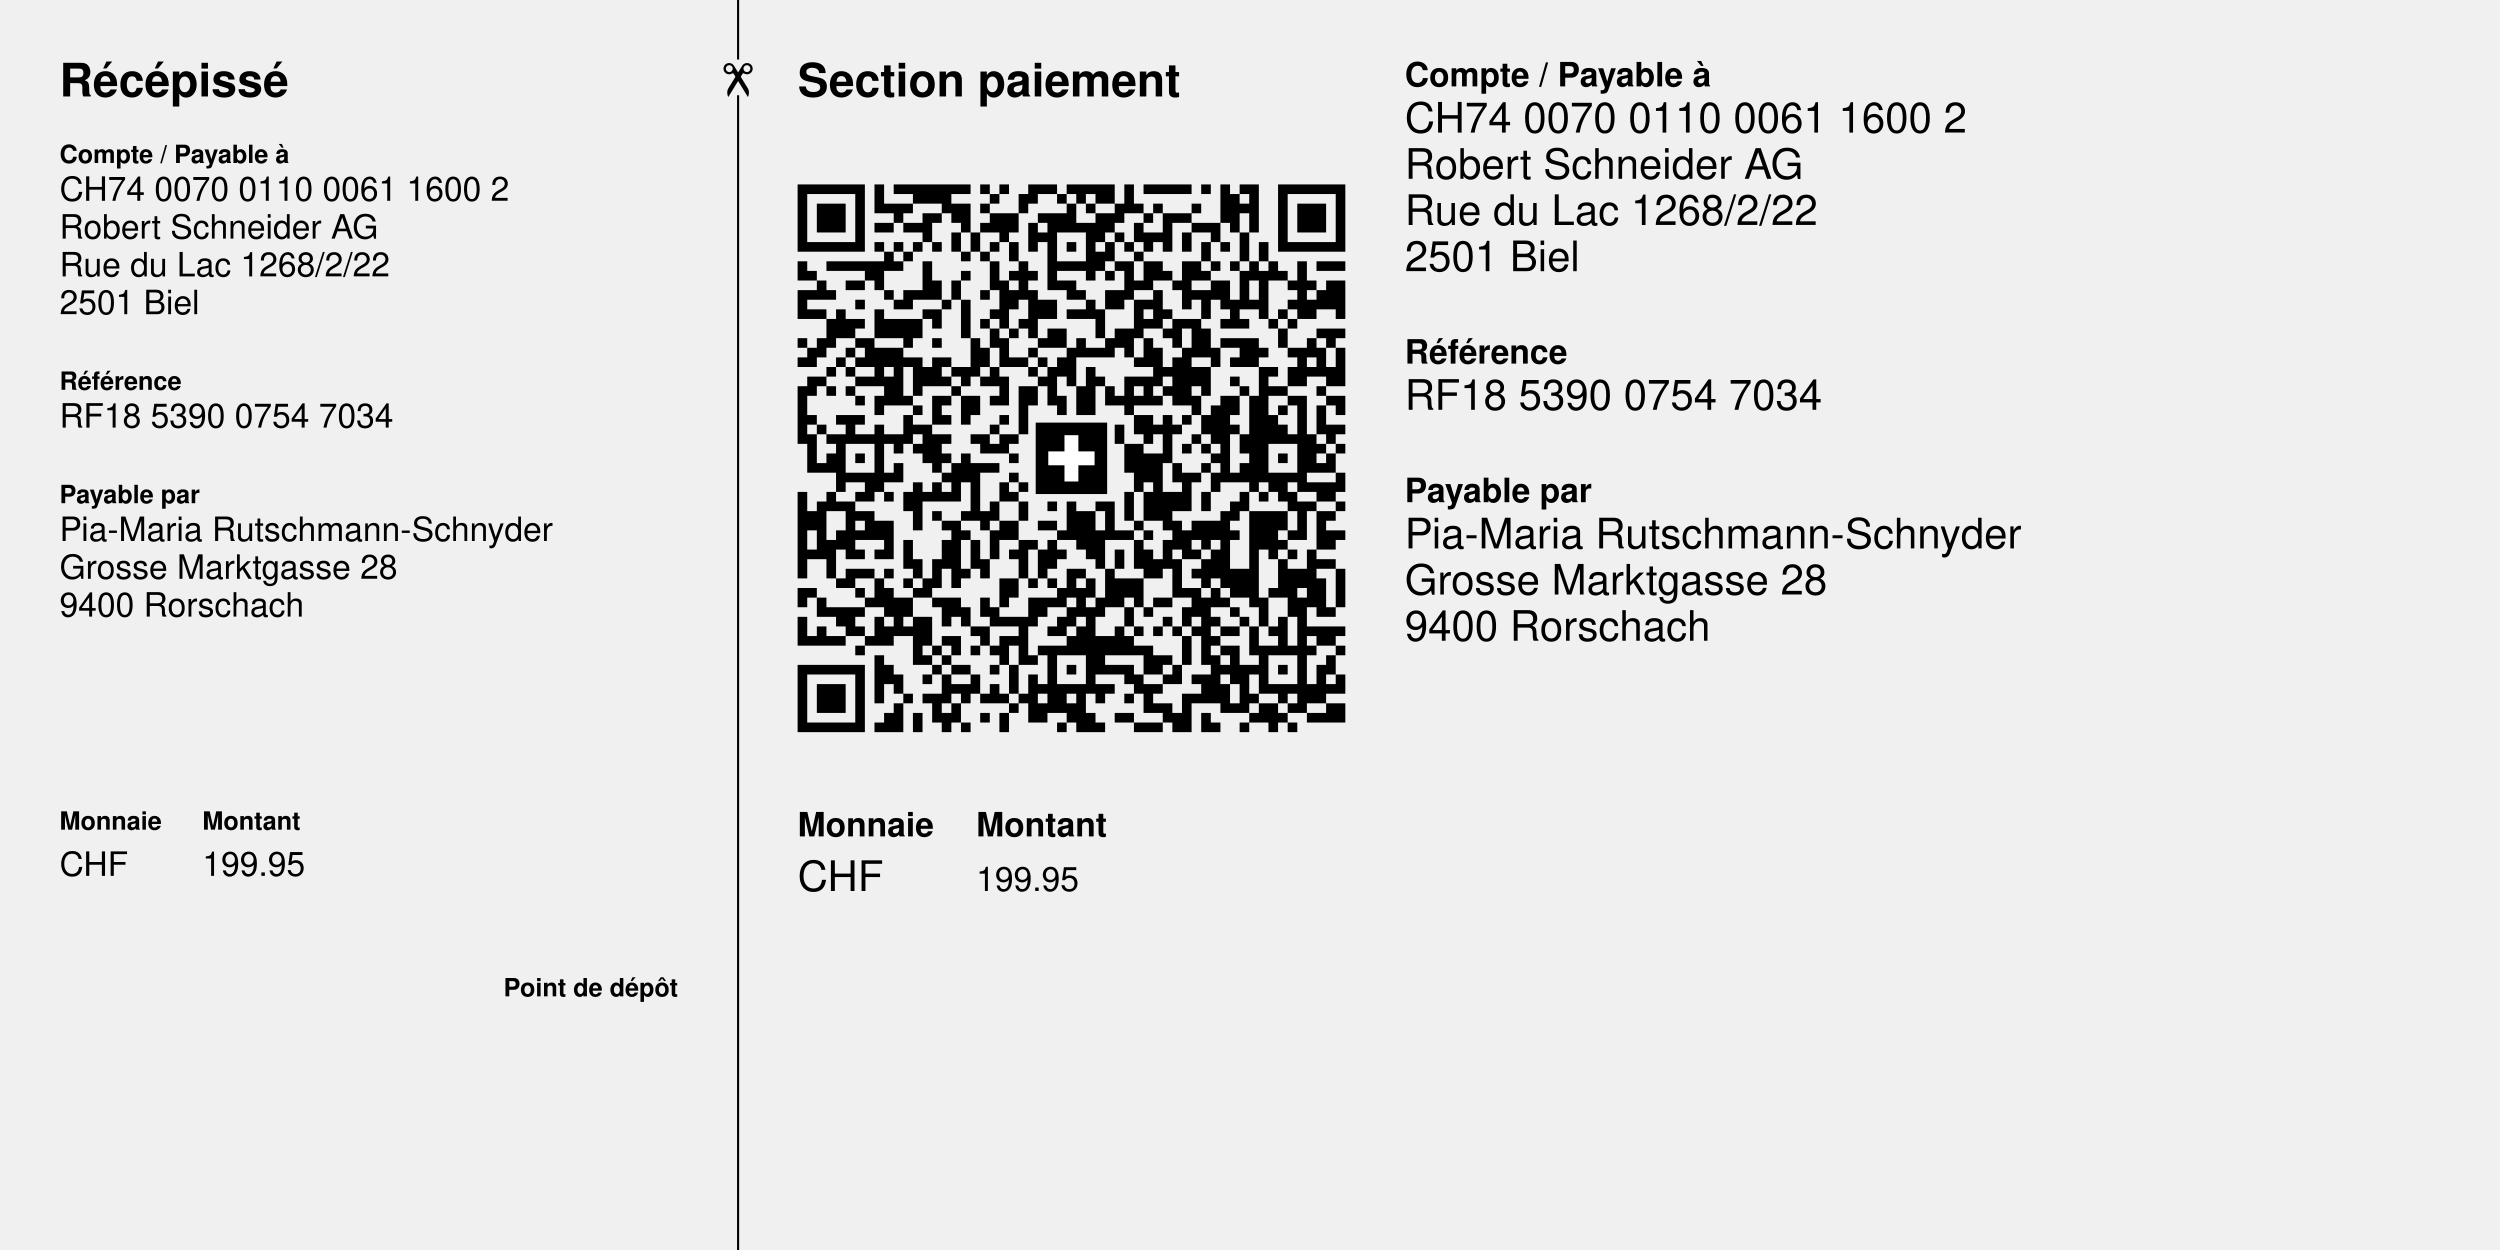
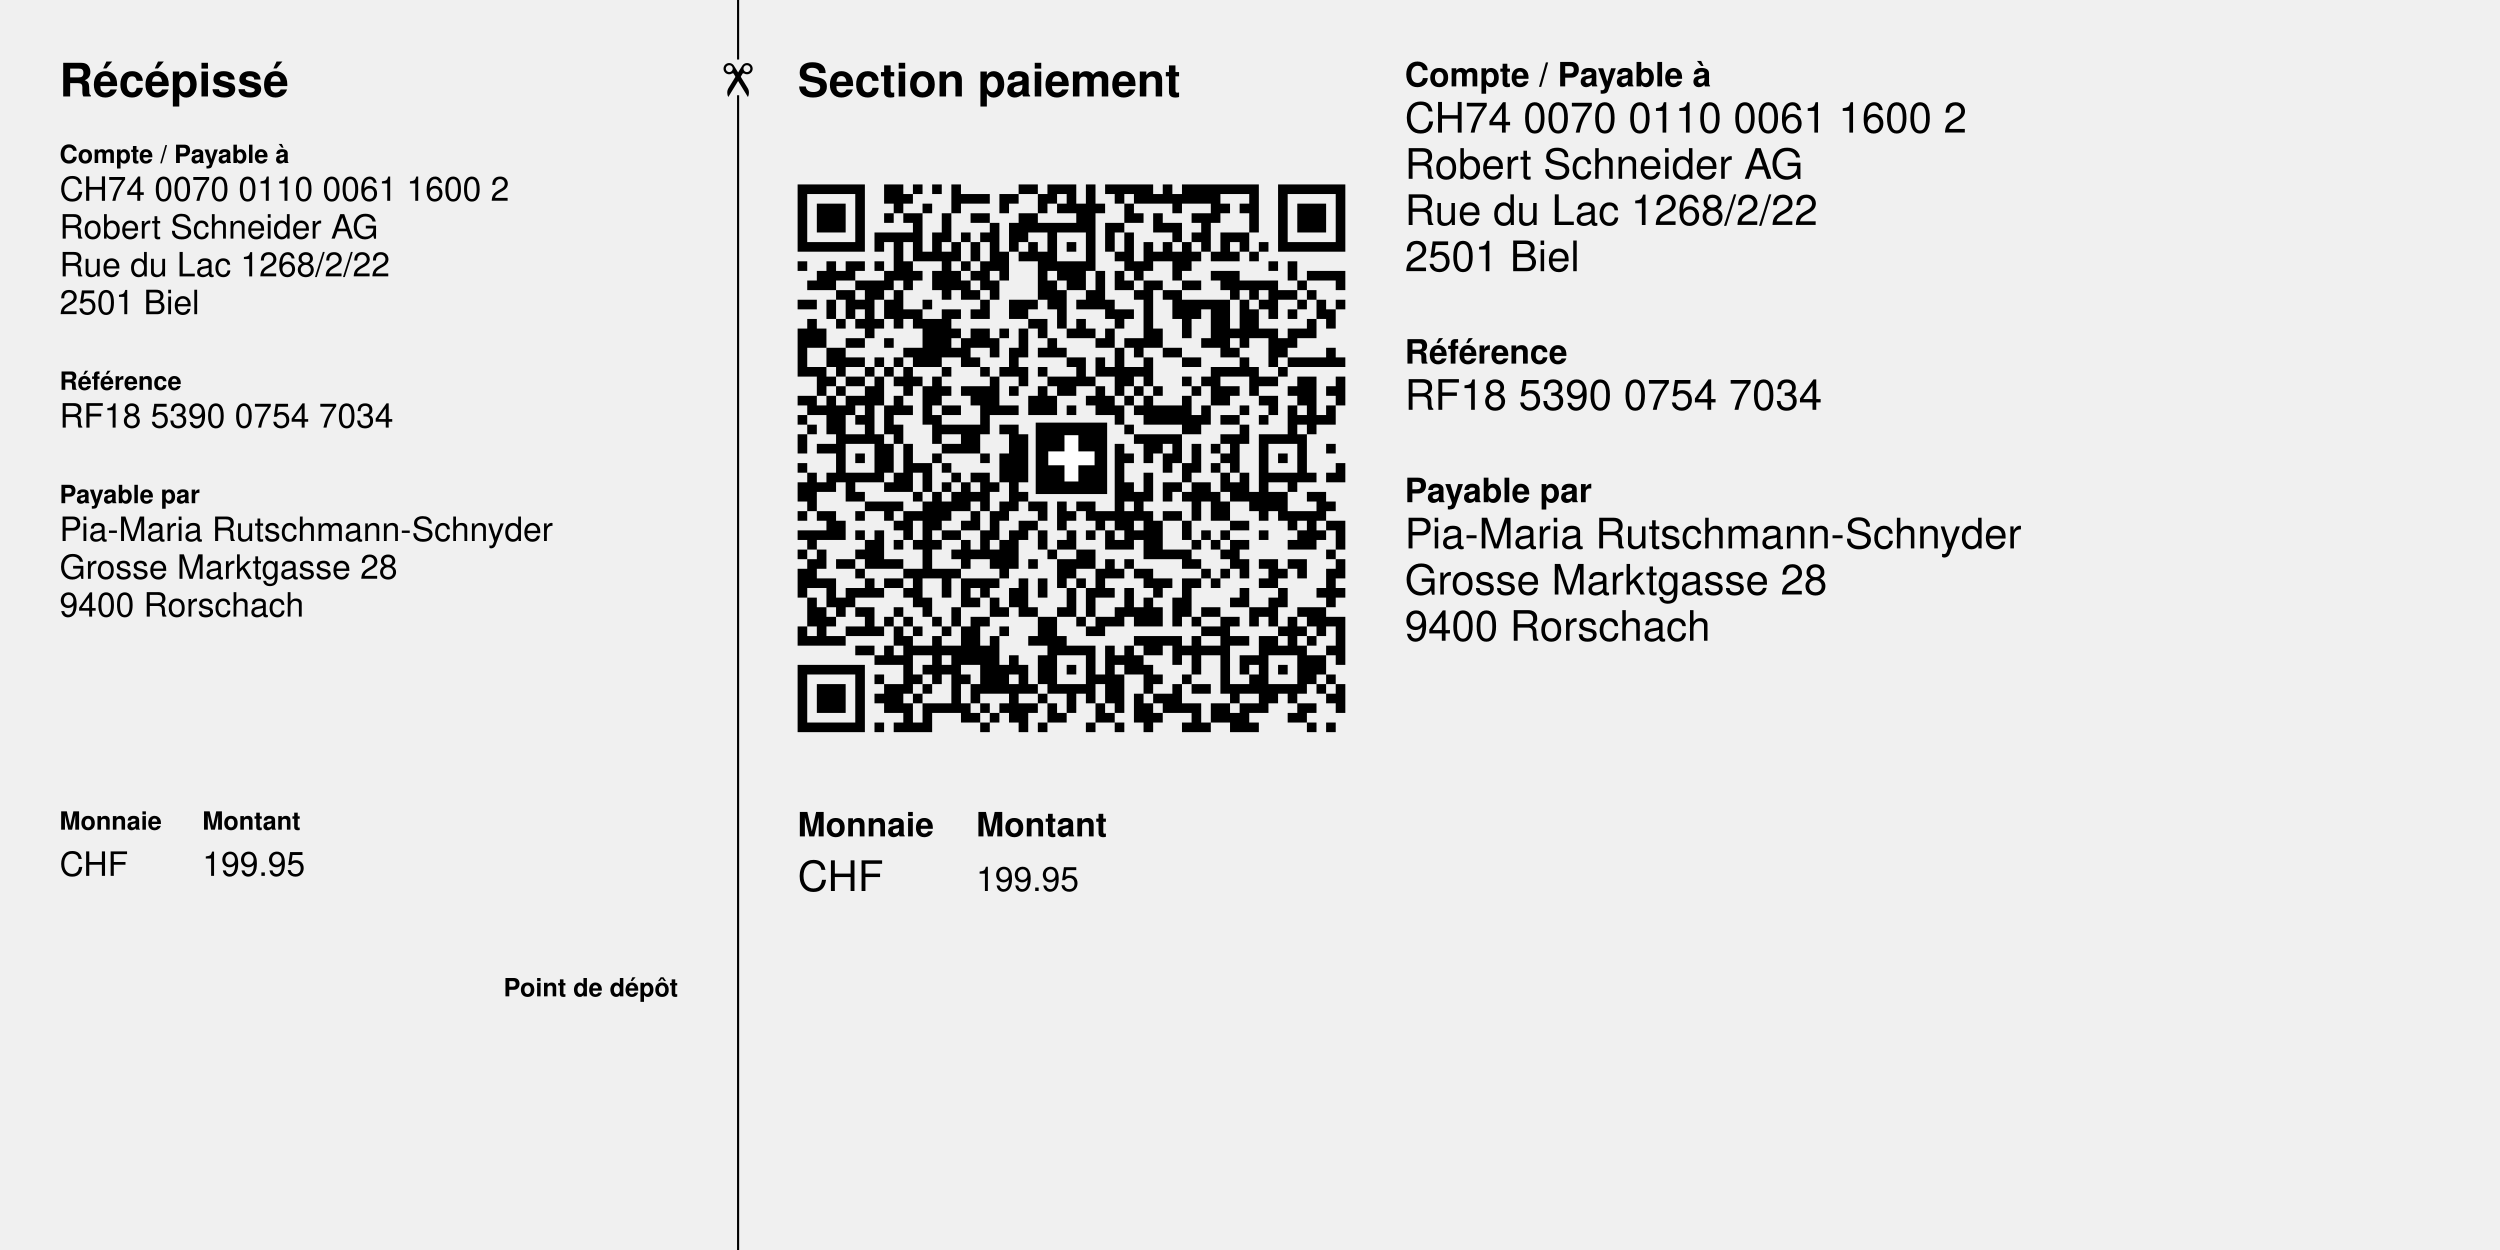
<svg xmlns="http://www.w3.org/2000/svg" width="210mm" height="105mm" version="1.1" viewBox="0 0 595.276 297.638">
  <g font-family="Helvetica,Arial,&quot;Liberation Sans&quot;" transform="translate(0 297.638)">
    <g transform="translate(189.921 0)">
      <text x="0" y="-274.665" font-size="11" font-weight="bold">Section paiement</text>
    </g>
    <g transform="translate(189.921 -123.307) scale(2.288)">
-       <path d="M0,-57h7v1h-7zm8,0h1v3h-1zm2,0h8v1h-8zm9,0h1v1h-1zm2,0h1v1h-1zm3,0h3v1h-3z m4,0h5v1h-5zm6,0h1v3h-1zm2,0h5v1h-5zm6,0h1v1h-1zm2,0h1v4h-1zm2,0h2v1h-2z m4,0h7v1h-7zm-50,1h1v6h-1zm6,0h1v6h-1zm6,0h4v1h-4zm8,0h1v1h-1zm3,0h2v1h-2z m4,0h1v1h-1zm2,0h1v1h-1zm2,0h2v1h-2zm14,0h1v4h-1zm2,0h1v4h-1zm3,0h1v6h-1z m6,0h1v6h-1zm-54,1h3v3h-3zm7,0h3v1h-3zm6,0h3v1h-3zm4,0h1v1h-1zm4,0h1v1h-1z m5,0h1v3h-1zm2,0h1v1h-1zm3,0h1v2h-1zm2,0h1v1h-1zm2,0h1v1h-1zm4,0h1v1h-1z m5,0h1v1h-1zm6,0h3v3h-3zm-42,1h1v1h-1zm3,0h1v3h-1zm1,0h1v1h-1zm2,0h2v1h-2z m4,0h3v2h-3zm5,0h3v1h-3zm6,0h2v2h-2zm5,0h1v1h-1zm2,0h1v4h-1zm1,0h2v1h-2z m-31,1h2v1h-2zm3,0h2v1h-2zm6,0h1v1h-1zm2,0h1v1h-1zm5,0h1v3h-1zm2,0h1v7h-1z m1,0h1v1h-1zm2,0h2v1h-2zm6,0h1v2h-1zm6,0h3v1h-3zm-25,1h1v2h-1zm2,0h1v2h-1z m3,0h1v1h-1zm4,0h1v1h-1zm5,0h1v5h-1zm1,0h1v1h-1zm2,0h1v1h-1zm3,0h2v1h-2z m4,0h1v2h-1zm3,0h1v1h-1zm3,0h1v3h-1zm-45,1h5v1h-5zm7,0h1v1h-1zm2,0h1v1h-1z m2,0h1v1h-1zm2,0h1v1h-1zm6,0h1v1h-1zm2,0h1v2h-1zm6,0h1v1h-1zm4,0h1v2h-1z m2,0h1v1h-1zm2,0h1v1h-1zm6,0h1v2h-1zm2,0h1v1h-1zm4,0h1v2h-1zm3,0h5v1h-5z m-42,1h1v2h-1zm2,0h1v1h-1zm6,0h1v1h-1zm2,0h1v1h-1zm12,0h1v2h-1zm4,0h1v1h-1z m-35,1h1v2h-1zm3,0h6v1h-6zm7,0h1v1h-1zm3,0h1v4h-1zm7,0h1v3h-1zm3,0h1v4h-1z m4,0h3v1h-3zm6,0h2v1h-2zm3,0h2v2h-2zm4,0h1v5h-1zm1,0h1v2h-1zm2,0h1v1h-1z m2,0h1v1h-1zm2,0h1v2h-1zm2,0h1v2h-1zm3,0h1v6h-1zm2,0h3v1h-3zm-53,1h1v1h-1z m6,0h2v1h-2zm10,0h1v1h-1zm5,0h1v1h-1zm2,0h1v1h-1zm8,0h1v1h-1zm2,0h1v3h-1z m4,0h1v1h-1zm4,0h1v1h-1zm4,0h1v4h-1zm2,0h1v5h-1zm2,0h1v1h-1zm-48,1h1v2h-1z m3,0h2v1h-2zm3,0h1v1h-1zm6,0h1v2h-1zm2,0h1v2h-1zm5,0h1v5h-1zm6,0h2v1h-2z m8,0h2v1h-2zm4,0h1v1h-1zm4,0h2v2h-2zm8,0h1v1h-1zm2,0h1v1h-1zm2,0h2v3h-2z m-55,1h1v3h-1zm1,0h1v1h-1zm2,0h1v1h-1zm6,0h1v1h-1zm2,0h2v1h-2zm8,0h1v1h-1z m3,0h1v2h-1zm2,0h1v5h-1zm4,0h2v1h-2zm4,0h2v2h-2zm5,0h1v4h-1zm4,0h2v1h-2z m13,0h1v2h-1zm-48,1h1v1h-1zm4,0h2v1h-2zm5,0h1v1h-1zm2,0h1v4h-1zm8,0h2v2h-2z m5,0h1v2h-1zm5,0h1v4h-1zm1,0h1v1h-1zm6,0h1v2h-1zm2,0h2v1h-2zm3,0h1v1h-1z m4,0h1v1h-1zm2,0h1v2h-1zm-52,1h2v1h-2zm3,0h1v3h-1zm4,0h1v3h-1zm5,0h2v1h-2z m7,0h1v1h-1zm8,0h2v1h-2zm3,0h1v3h-1zm7,0h1v1h-1zm7,0h1v2h-1zm5,0h1v1h-1z m6,0h1v1h-1zm-53,1h1v3h-1zm2,0h2v1h-2zm4,0h4v2h-4zm5,0h1v1h-1zm5,0h1v1h-1z m4,0h1v1h-1zm13,0h1v1h-1zm3,0h3v1h-3zm5,0h1v1h-1zm2,0h1v1h-1zm3,0h1v1h-1z m2,0h1v1h-1zm-46,1h1v1h-1zm15,0h1v2h-1zm2,0h1v1h-1zm4,0h2v2h-2zm7,0h2v2h-2z m5,0h2v1h-2zm3,0h2v3h-2zm9,0h1v2h-1zm4,0h3v1h-3zm-54,1h1v1h-1zm2,0h1v2h-1z m4,0h2v1h-2zm5,0h1v1h-1zm3,0h1v1h-1zm4,0h1v4h-1zm3,0h1v3h-1zm4,0h1v1h-1z m4,0h1v2h-1zm3,0h1v2h-1zm4,0h1v3h-1zm3,0h1v1h-1zm5,0h4v1h-4zm9,0h1v2h-1z m2,0h1v1h-1zm-54,1h1v2h-1zm4,0h1v1h-1zm2,0h4v2h-4zm12,0h1v2h-1zm5,0h1v1h-1z m4,0h1v4h-1zm2,0h2v1h-2zm4,0h1v1h-1zm3,0h1v4h-1zm3,0h1v6h-1zm3,0h1v2h-1z m3,0h2v2h-2zm2,0h1v1h-1zm3,0h2v1h-2zm3,0h1v3h-1zm2,0h1v4h-1zm-56,1h1v1h-1z m4,0h1v1h-1zm2,0h1v1h-1zm5,0h2v1h-2zm3,0h1v3h-1zm1,0h1v1h-1zm7,0h2v1h-2z m3,0h1v1h-1zm2,0h1v2h-1zm8,0h1v1h-1zm4,0h1v5h-1zm6,0h1v1h-1zm7,0h1v3h-1z m-49,1h1v1h-1zm2,0h1v1h-1zm3,0h1v2h-1zm2,0h1v4h-1zm2,0h2v2h-2zm4,0h2v1h-2z m4,0h1v2h-1zm4,0h1v1h-1zm2,0h1v4h-1zm4,0h1v5h-1zm8,0h1v1h-1zm3,0h2v2h-2z m7,0h1v12h-1zm1,0h1v1h-1zm2,0h1v2h-1zm2,0h1v1h-1zm2,0h1v2h-1zm-54,1h2v1h-2z m5,0h2v1h-2zm3,0h1v3h-1zm6,0h1v1h-1zm2,0h1v1h-1zm2,0h1v1h-1zm2,0h1v3h-1z m4,0h1v1h-1zm6,0h1v1h-1zm3,0h1v4h-1zm1,0h2v1h-2zm10,0h1v1h-1zm-45,1h1v6h-1z m1,0h1v1h-1zm2,0h1v1h-1zm2,0h1v1h-1zm7,0h1v1h-1zm4,0h1v1h-1zm7,0h1v5h-1z m1,0h1v2h-1zm5,0h1v3h-1zm3,0h1v2h-1zm4,0h1v2h-1zm2,0h1v1h-1zm4,0h1v1h-1z m4,0h1v1h-1zm3,0h2v1h-2zm5,0h1v1h-1zm-48,1h1v1h-1zm2,0h1v2h-1zm3,0h1v1h-1z m3,0h1v3h-1zm1,0h1v1h-1zm2,0h2v2h-2zm3,0h1v1h-1zm7,0h1v2h-1zm6,0h1v1h-1z m2,0h1v1h-1zm2,0h1v1h-1zm4,0h1v2h-1zm3,0h1v9h-1zm1,0h1v2h-1zm2,0h1v10h-1z m4,0h2v1h-2zm4,0h2v1h-2zm-43,1h1v1h-1zm31,0h1v4h-1zm7,0h1v1h-1zm2,0h1v9h-1z m2,0h1v3h-1zm2,0h1v1h-1zm-55,1h1v1h-1zm3,0h3v1h-3zm7,0h1v3h-1zm4,0h1v1h-1z m2,0h1v1h-1zm4,0h1v1h-1zm14,0h2v2h-2zm3,0h1v5h-1zm2,0h1v1h-1zm2,0h1v2h-1z m7,0h1v3h-1zm-47,1h1v1h-1zm3,0h1v2h-1zm3,0h1v7h-1zm4,0h2v1h-2zm8,0h1v1h-1z m13,0h1v2h-1zm4,0h1v1h-1zm2,0h1v1h-1zm6,0h1v1h-1zm5,0h1v2h-1zm5,0h2v1h-2z m-54,1h1v4h-1zm2,0h2v1h-2zm3,0h2v1h-2zm3,0h2v1h-2zm4,0h2v3h-2zm2,0h1v1h-1z m3,0h2v1h-2zm3,0h2v1h-2zm15,0h1v1h-1zm5,0h1v1h-1zm5,0h1v2h-1zm5,0h1v1h-1z m2,0h1v4h-1zm2,0h1v1h-1zm-51,1h1v5h-1zm6,0h1v1h-1zm2,0h1v1h-1zm7,0h3v1h-3z m15,0h2v3h-2zm6,0h1v1h-1zm2,0h1v1h-1zm12,0h1v1h-1zm2,0h1v1h-1zm-53,1h1v2h-1z m3,0h1v1h-1zm9,0h1v1h-1zm2,0h1v3h-1zm5,0h1v1h-1zm14,0h2v3h-2zm7,0h1v1h-1z m7,0h1v1h-1zm5,0h1v2h-1zm-53,1h1v1h-1zm8,0h1v2h-1zm4,0h1v1h-1zm2,0h1v4h-1z m2,0h1v6h-1zm1,0h2v1h-2zm20,0h1v2h-1zm3,0h1v1h-1zm4,0h1v2h-1zm8,0h1v1h-1z m-49,1h3v1h-3zm4,0h1v1h-1zm6,0h1v1h-1zm7,0h1v1h-1zm13,0h1v2h-1zm5,0h1v4h-1z m1,0h1v1h-1zm2,0h1v2h-1zm2,0h1v1h-1zm4,0h2v2h-2zm2,0h1v1h-1zm5,0h1v2h-1z m-49,1h1v2h-1zm5,0h1v5h-1zm2,0h1v2h-1zm7,0h1v2h-1zm2,0h1v1h-1zm14,0h1v4h-1z m16,0h3v1h-3zm-53,1h1v9h-1zm3,0h1v2h-1zm3,0h1v1h-1zm3,0h1v1h-1zm2,0h1v2h-1z m2,0h1v1h-1zm2,0h1v1h-1zm7,0h1v1h-1zm12,0h1v3h-1zm2,0h1v3h-1zm2,0h2v2h-2z m4,0h1v2h-1zm4,0h1v2h-1zm2,0h1v1h-1zm2,0h2v1h-2zm4,0h2v1h-2zm-52,1h1v6h-1z m2,0h2v1h-2zm16,0h1v2h-1zm3,0h1v2h-1zm3,0h1v1h-1zm2,0h1v4h-1zm3,0h2v1h-2z m14,0h1v2h-1zm6,0h3v1h-3zm5,0h1v1h-1zm-55,1h1v2h-1zm4,0h1v5h-1zm1,0h2v1h-2z m8,0h1v1h-1zm3,0h1v1h-1zm2,0h1v2h-1zm10,0h2v4h-2zm3,0h1v3h-1zm6,0h1v2h-1z m6,0h1v8h-1zm3,0h3v4h-3zm3,0h1v2h-1zm2,0h1v3h-1zm2,0h1v4h-1zm1,0h1v1h-1z m-48,1h3v2h-3zm8,0h2v1h-2zm6,0h2v2h-2zm4,0h2v1h-2zm10,0h1v1h-1zm4,0h1v3h-1z m2,0h3v2h-3zm-37,1h1v2h-1zm2,0h1v1h-1zm10,0h1v6h-1zm1,0h1v1h-1zm3,0h1v3h-1z m7,0h1v1h-1zm4,0h1v4h-1zm2,0h2v1h-2zm3,0h1v1h-1zm4,0h1v3h-1zm5,0h1v1h-1z m6,0h1v1h-1zm4,0h2v1h-2zm-52,1h1v4h-1zm6,0h1v2h-1zm2,0h1v3h-1zm4,0h1v3h-1z m3,0h1v3h-1zm5,0h1v4h-1zm1,0h1v1h-1zm2,0h1v3h-1zm9,0h1v3h-1zm3,0h1v3h-1z m4,0h1v1h-1zm8,0h1v1h-1zm5,0h1v1h-1zm-54,1h1v1h-1zm5,0h1v1h-1zm2,0h1v1h-1z m14,0h1v1h-1zm3,0h1v3h-1zm2,0h1v1h-1zm3,0h1v1h-1zm3,0h1v2h-1zm3,0h1v3h-1z m5,0h1v1h-1zm2,0h1v3h-1zm4,0h1v6h-1zm2,0h1v1h-1zm2,0h1v1h-1zm2,0h1v6h-1z m-41,1h1v2h-1zm2,0h1v3h-1zm5,0h1v2h-1zm18,0h1v2h-1zm2,0h1v4h-1zm3,0h1v3h-1z m8,0h1v4h-1zm4,0h2v1h-2zm-49,1h3v1h-3zm4,0h1v1h-1zm8,0h1v1h-1zm11,0h1v3h-1z m1,0h1v1h-1zm3,0h1v4h-1zm9,0h1v1h-1zm4,0h2v3h-2zm6,0h1v5h-1zm1,0h1v2h-1z m4,0h1v4h-1zm-52,1h2v1h-2zm4,0h1v3h-1zm3,0h1v1h-1zm2,0h1v2h-1zm8,0h2v2h-2z m3,0h1v1h-1zm2,0h1v1h-1zm4,0h1v2h-1zm3,0h3v2h-3zm21,0h1v4h-1zm-54,1h2v1h-2z m6,0h1v1h-1zm3,0h1v3h-1zm3,0h1v1h-1zm15,0h1v2h-1zm2,0h1v3h-1zm11,0h2v1h-2z m3,0h1v2h-1zm6,0h1v1h-1zm-49,1h1v1h-1zm2,0h1v2h-1zm5,0h1v1h-1zm3,0h2v2h-2z m4,0h3v1h-3zm5,0h1v2h-1zm2,0h1v1h-1zm3,0h2v2h-2zm2,0h1v1h-1zm5,0h1v2h-1z m2,0h1v1h-1zm2,0h1v1h-1zm2,0h2v1h-2zm4,0h2v2h-2zm3,0h1v1h-1zm4,0h1v3h-1z m4,0h1v12h-1zm-49,1h4v1h-4zm12,0h3v1h-3zm5,0h1v2h-1zm8,0h1v2h-1zm2,0h1v9h-1z m4,0h1v2h-1zm2,0h1v1h-1zm4,0h1v2h-1zm5,0h1v1h-1zm10,0h1v1h-1zm-55,1h1v3h-1z m4,0h2v1h-2zm4,0h1v3h-1zm2,0h1v2h-1zm2,0h2v3h-2zm3,0h1v1h-1zm2,0h1v1h-1z m4,0h4v1h-4zm6,0h1v2h-1zm11,0h1v1h-1zm4,0h1v5h-1zm1,0h1v1h-1zm3,0h1v1h-1z m4,0h1v4h-1zm-48,1h1v2h-1zm3,0h2v1h-2zm4,0h1v2h-1zm2,0h1v1h-1zm7,0h2v1h-2z m5,0h1v4h-1zm3,0h1v1h-1zm3,0h1v3h-1zm4,0h1v3h-1zm2,0h1v1h-1zm2,0h1v1h-1z m2,0h1v1h-1zm2,0h1v1h-1zm3,0h2v1h-2zm3,0h1v3h-1zm2,0h1v1h-1zm4,0h4v1h-4z m-52,1h1v1h-1zm2,0h2v1h-2zm4,0h1v1h-1zm8,0h2v1h-2zm4,0h1v1h-1zm2,0h1v3h-1z m1,0h1v1h-1zm6,0h1v2h-1zm3,0h2v2h-2zm3,0h1v2h-1zm6,0h1v3h-1zm3,0h1v1h-1z m11,0h2v1h-2zm-48,1h1v1h-1zm6,0h1v2h-1zm2,0h1v1h-1zm2,0h1v1h-1zm2,0h1v1h-1z m2,0h1v1h-1zm5,0h3v1h-3zm10,0h2v1h-2zm9,0h2v1h-2zm4,0h1v5h-1zm1,0h1v1h-1z m2,0h1v1h-1zm2,0h1v1h-1zm3,0h1v1h-1zm-48,1h1v5h-1zm5,0h1v1h-1zm2,0h1v1h-1z m9,0h1v1h-1zm2,0h1v6h-1zm5,0h1v2h-1zm5,0h2v2h-2zm2,0h1v1h-1zm5,0h1v5h-1z m2,0h1v3h-1zm10,0h1v2h-1zm-55,1h7v1h-7zm9,0h1v2h-1zm5,0h1v1h-1zm2,0h2v1h-2z m4,0h1v1h-1zm2,0h1v3h-1zm6,0h1v1h-1zm4,0h3v1h-3zm7,0h1v2h-1zm5,0h1v1h-1z m2,0h1v5h-1zm1,0h1v1h-1zm3,0h1v1h-1zm4,0h1v4h-1zm-54,1h1v6h-1zm6,0h1v6h-1z m4,0h1v2h-1zm3,0h1v1h-1zm2,0h1v3h-1zm3,0h1v2h-1zm6,0h1v5h-1zm10,0h2v1h-2z m4,0h1v1h-1zm3,0h2v1h-2zm15,0h1v2h-1zm-54,1h3v3h-3zm14,0h2v1h-2zm4,0h1v2h-1z m5,0h1v1h-1zm2,0h3v1h-3zm4,0h2v1h-2zm4,0h3v1h-3zm7,0h1v2h-1zm2,0h1v3h-1z m5,0h3v1h-3zm4,0h1v2h-1zm2,0h1v1h-1zm-44,1h1v1h-1zm2,0h2v1h-2zm4,0h1v1h-1z m2,0h1v1h-1zm2,0h1v1h-1zm2,0h1v1h-1zm4,0h1v2h-1zm2,0h1v4h-1zm2,0h1v1h-1z m3,0h1v1h-1zm2,0h1v2h-1zm4,0h1v4h-1zm1,0h1v1h-1zm6,0h1v1h-1zm3,0h1v1h-1z m-40,1h1v3h-1zm4,0h1v2h-1zm2,0h1v2h-1zm6,0h1v1h-1zm3,0h1v2h-1zm3,0h1v2h-1z m9,0h2v1h-2zm8,0h1v1h-1zm3,0h2v2h-2zm3,0h1v1h-1zm4,0h2v2h-2zm-46,1h1v2h-1z m3,0h1v2h-1zm3,0h1v2h-1zm4,0h1v1h-1zm2,0h1v2h-1zm9,0h1v2h-1zm3,0h2v1h-2z m5,0h2v1h-2zm4,0h1v2h-1zm5,0h1v1h-1zm3,0h1v1h-1zm3,0h2v1h-2zm-52,1h5v1h-5z m7,0h1v1h-1zm9,0h1v1h-1zm10,0h1v1h-1zm4,0h1v1h-1zm4,0h3v1h-3zm4,0h1v1h-1z m4,0h1v1h-1zm3,0h1v1h-1zm3,0h1v1h-1zm2,0h1v1h-1z" fill="#000000" />
+       <path d="M0,-57h7v1h-7zm9,0h2v2h-2zm3,0h1v1h-1zm2,0h1v1h-1zm2,0h1v3h-1zm7,0h2v1h-2z m3,0h3v1h-3zm4,0h1v9h-1zm2,0h5v1h-5zm6,0h1v2h-1zm2,0h8v1h-8zm10,0h7v1h-7z m-50,1h1v6h-1zm6,0h1v6h-1zm5,0h1v1h-1zm6,0h3v1h-3zm4,0h2v1h-2zm4,0h2v1h-2z m3,0h1v2h-1zm5,0h1v1h-1zm2,0h3v1h-3zm4,0h5v1h-5zm8,0h1v4h-1zm3,0h1v6h-1z m6,0h1v6h-1zm-54,1h3v3h-3zm8,0h1v1h-1zm3,0h1v1h-1zm8,0h1v1h-1zm4,0h1v1h-1z m2,0h1v1h-1zm2,0h1v3h-1zm2,0h1v1h-1zm3,0h1v2h-1zm5,0h1v1h-1zm4,0h2v1h-2z m3,0h1v1h-1zm6,0h3v3h-3zm-43,1h1v1h-1zm2,0h2v1h-2zm4,0h1v3h-1zm3,0h2v1h-2z m5,0h2v2h-2zm12,0h1v1h-1zm2,0h1v2h-1zm4,0h3v1h-3zm-29,1h1v4h-1zm8,0h1v5h-1z m2,0h1v3h-1zm3,0h4v1h-4zm7,0h1v3h-1zm1,0h1v1h-1zm5,0h2v1h-2zm4,0h1v3h-1z m-34,1h4v1h-4zm6,0h1v3h-1zm3,0h1v1h-1zm2,0h1v1h-1zm4,0h1v1h-1zm3,0h1v4h-1z m8,0h1v4h-1zm5,0h1v1h-1zm2,0h1v1h-1zm3,0h3v1h-3zm-43,1h5v1h-5zm7,0h1v1h-1z m2,0h1v4h-1zm6,0h1v2h-1zm2,0h1v2h-1zm6,0h1v2h-1zm4,0h1v1h-1zm8,0h1v3h-1z m2,0h1v2h-1zm2,0h1v3h-1zm4,0h1v2h-1zm2,0h1v1h-1zm2,0h1v1h-1zm3,0h5v1h-5z m-38,1h1v1h-1zm2,0h1v5h-1zm6,0h1v3h-1zm2,0h1v1h-1zm2,0h1v5h-1zm8,0h1v1h-1z m4,0h1v1h-1zm2,0h1v3h-1zm2,0h1v1h-1zm2,0h1v1h-1zm2,0h1v1h-1zm2,0h1v1h-1z m-47,1h1v1h-1zm3,0h1v3h-1zm2,0h2v1h-2zm3,0h1v1h-1zm3,0h1v3h-1zm6,0h1v1h-1z m2,0h1v3h-1zm8,0h3v2h-3zm8,0h1v2h-1zm14,0h1v1h-1zm2,0h1v2h-1zm-49,1h1v2h-1z m2,0h2v1h-2zm5,0h1v2h-1zm3,0h1v1h-1zm2,0h1v2h-1zm2,0h1v2h-1zm2,0h1v1h-1z m13,0h1v4h-1zm2,0h1v2h-1zm10,0h3v1h-3zm10,0h4v1h-4zm-52,1h1v1h-1zm5,0h3v1h-3z m11,0h1v2h-1zm3,0h1v2h-1zm6,0h1v3h-1zm2,0h2v1h-2zm6,0h1v1h-1zm2,0h1v7h-1z m1,0h1v1h-1zm3,0h2v1h-2zm4,0h6v1h-6zm8,0h1v1h-1zm4,0h1v1h-1zm-52,1h2v1h-2z m3,0h1v5h-1zm1,0h1v1h-1zm2,0h1v4h-1zm8,0h1v1h-1zm9,0h1v4h-1zm3,0h1v2h-1z m5,0h1v1h-1zm3,0h2v1h-2zm7,0h1v1h-1zm2,0h1v1h-1zm2,0h3v1h-3zm4,0h1v1h-1z m-53,1h2v1h-2zm3,0h1v2h-1zm2,0h2v1h-2zm4,0h1v2h-1zm4,0h1v1h-1zm6,0h1v2h-1z m3,0h2v2h-2zm2,0h1v1h-1zm5,0h1v1h-1zm3,0h1v2h-1zm7,0h6v1h-6zm7,0h1v5h-1z m2,0h2v1h-2zm4,0h1v1h-1zm2,0h1v2h-1zm2,0h1v1h-1zm-51,1h1v1h-1zm6,0h2v1h-2z m4,0h1v5h-1zm1,0h1v1h-1zm2,0h1v1h-1zm15,0h2v1h-2zm6,0h3v1h-3zm4,0h2v4h-2z m4,0h1v3h-1zm2,0h1v1h-1zm2,0h1v1h-1zm4,0h1v2h-1zm-54,1h1v3h-1zm3,0h1v1h-1z m2,0h1v1h-1zm2,0h1v1h-1zm4,0h3v1h-3zm12,0h2v1h-2zm5,0h1v2h-1zm4,0h1v1h-1z m7,0h1v2h-1zm13,0h1v2h-1zm-53,1h1v5h-1zm2,0h1v2h-1zm11,0h2v4h-2zm3,0h1v1h-1z m2,0h2v2h-2zm3,0h1v1h-1zm2,0h1v3h-1zm2,0h1v1h-1zm3,0h1v1h-1zm2,0h1v1h-1z m2,0h1v2h-1zm5,0h1v2h-1zm8,0h1v1h-1zm3,0h2v1h-2zm3,0h2v1h-2zm-46,1h2v1h-2z m4,0h1v1h-1zm8,0h1v3h-1zm3,0h1v2h-1zm6,0h1v2h-1zm5,0h1v1h-1zm3,0h2v1h-2z m8,0h1v1h-1zm7,0h2v2h-2zm2,0h1v1h-1zm-48,1h2v2h-2zm8,0h2v1h-2zm5,0h1v1h-1z m6,0h1v3h-1zm3,0h1v1h-1zm2,0h1v1h-1zm6,0h1v5h-1zm2,0h1v1h-1zm3,0h2v1h-2z m6,0h2v1h-2zm11,0h1v2h-1zm-50,1h2v1h-2zm3,0h1v1h-1zm2,0h1v1h-1zm2,0h1v1h-1z m6,0h1v1h-1zm10,0h2v1h-2zm3,0h1v2h-1zm5,0h1v3h-1zm4,0h2v1h-2zm6,0h1v2h-1z m3,0h1v1h-1zm2,0h4v1h-4zm5,0h1v1h-1zm-55,1h2v1h-2zm3,0h1v1h-1zm3,0h1v1h-1z m2,0h1v1h-1zm2,0h1v3h-1zm4,0h1v1h-1zm4,0h1v1h-1zm2,0h1v1h-1zm2,0h1v2h-1z m2,0h1v1h-1zm4,0h1v2h-1zm3,0h1v1h-1zm2,0h2v1h-2zm9,0h1v4h-1zm1,0h2v1h-2z m3,0h1v3h-1zm3,0h1v1h-1zm-48,1h2v1h-2zm3,0h2v1h-2zm3,0h1v3h-1zm2,0h1v1h-1z m2,0h1v1h-1zm2,0h1v3h-1zm6,0h1v4h-1zm6,0h3v1h-3zm4,0h1v1h-1zm4,0h1v1h-1z m6,0h1v1h-1zm2,0h1v1h-1zm6,0h2v1h-2zm4,0h2v3h-2zm4,0h1v3h-1zm-54,1h1v1h-1z m2,0h1v1h-1zm3,0h1v6h-1zm6,0h1v4h-1zm2,0h1v1h-1zm2,0h3v1h-3zm5,0h1v1h-1z m3,0h1v3h-1zm2,0h2v1h-2zm4,0h1v3h-1zm4,0h1v1h-1zm2,0h1v1h-1zm4,0h1v1h-1z m3,0h2v1h-2zm7,0h1v1h-1zm4,0h1v1h-1zm-55,1h2v1h-2zm3,0h1v4h-1zm2,0h2v1h-2z m5,0h1v2h-1zm8,0h2v1h-2zm6,0h1v2h-1zm2,0h1v2h-1zm4,0h1v1h-1zm2,0h1v2h-1z m2,0h1v1h-1zm2,0h1v3h-1zm4,0h1v4h-1zm4,0h1v1h-1zm4,0h2v1h-2zm-47,1h2v1h-2z m3,0h1v8h-1zm1,0h1v1h-1zm4,0h1v3h-1zm2,0h1v1h-1zm4,0h2v1h-2zm4,0h1v3h-1z m2,0h2v1h-2zm7,0h1v1h-1zm5,0h1v2h-1zm2,0h1v1h-1zm2,0h3v2h-3zm5,0h1v2h-1z m4,0h1v1h-1zm3,0h1v1h-1zm2,0h1v4h-1zm2,0h1v3h-1zm2,0h1v2h-1zm-55,1h1v1h-1z m6,0h1v1h-1zm8,0h1v3h-1zm27,0h1v2h-1zm3,0h2v1h-2zm4,0h1v1h-1zm4,0h1v1h-1z m2,0h1v1h-1zm-53,1h1v1h-1zm9,0h1v2h-1zm5,0h4v1h-4zm6,0h2v1h-2zm13,0h1v1h-1z m12,0h1v2h-1zm-46,1h1v2h-1zm5,0h2v1h-2zm3,0h1v5h-1zm9,0h2v2h-2zm5,0h2v5h-2z m13,0h5v1h-5zm9,0h2v1h-2zm4,0h1v9h-1zm1,0h2v1h-2zm3,0h1v5h-1zm-50,1h2v1h-2z m7,0h1v3h-1zm2,0h1v5h-1zm4,0h2v1h-2zm18,0h1v9h-1zm3,0h2v1h-2zm3,0h1v2h-1z m2,0h1v3h-1zm2,0h1v1h-1zm2,0h1v3h-1zm10,0h1v1h-1zm-49,1h1v1h-1zm8,0h1v1h-1z m5,0h1v1h-1zm2,0h1v3h-1zm13,0h1v1h-1zm2,0h1v1h-1zm2,0h1v2h-1zm6,0h1v1h-1z m6,0h1v1h-1zm-50,1h1v1h-1zm12,0h2v1h-2zm3,0h1v1h-1zm25,0h1v2h-1zm3,0h1v1h-1z m13,0h1v2h-1zm-55,1h1v4h-1zm2,0h1v2h-1zm2,0h3v1h-3zm5,0h1v2h-1zm3,0h1v2h-1z m3,0h1v1h-1zm2,0h2v1h-2zm18,0h1v3h-1zm8,0h1v2h-1zm2,0h1v3h-1zm3,0h3v1h-3z m4,0h1v1h-1zm2,0h1v1h-1zm-55,1h1v2h-1zm2,0h1v1h-1zm3,0h1v2h-1zm4,0h1v1h-1z m6,0h1v1h-1zm2,0h1v3h-1zm2,0h1v3h-1zm1,0h1v1h-1zm2,0h1v3h-1zm12,0h1v2h-1z m4,0h2v1h-2zm3,0h2v2h-2zm4,0h1v2h-1zm6,0h1v1h-1zm-45,1h1v1h-1zm6,0h1v1h-1z m2,0h1v4h-1zm2,0h1v2h-1zm2,0h1v1h-1zm5,0h1v1h-1zm12,0h1v3h-1zm3,0h1v1h-1z m2,0h1v1h-1zm3,0h1v3h-1zm4,0h1v2h-1zm2,0h2v2h-2zm4,0h2v1h-2zm-46,1h4v1h-4z m6,0h1v8h-1zm2,0h1v2h-1zm6,0h1v2h-1zm3,0h2v1h-2zm3,0h1v3h-1zm2,0h2v1h-2z m12,0h1v2h-1zm3,0h1v2h-1zm10,0h2v1h-2zm-54,1h1v1h-1zm2,0h2v1h-2zm4,0h1v1h-1z m3,0h1v1h-1zm2,0h1v3h-1zm1,0h1v1h-1zm6,0h1v2h-1zm2,0h1v3h-1zm5,0h1v1h-1z m3,0h1v1h-1zm2,0h3v1h-3zm4,0h1v4h-1zm2,0h1v5h-1zm2,0h2v1h-2zm12,0h5v1h-5z m-47,1h2v2h-2zm7,0h1v1h-1zm7,0h1v1h-1zm6,0h2v1h-2zm8,0h1v1h-1zm6,0h1v4h-1z m3,0h1v2h-1zm5,0h2v1h-2zm6,0h1v1h-1zm2,0h1v3h-1zm2,0h2v1h-2zm-55,1h3v1h-3z m6,0h1v1h-1zm2,0h1v4h-1zm7,0h2v1h-2zm4,0h1v3h-1zm3,0h1v4h-1zm1,0h1v1h-1z m2,0h1v2h-1zm3,0h1v2h-1zm2,0h1v1h-1zm2,0h1v2h-1zm3,0h1v1h-1zm7,0h1v1h-1z m2,0h1v1h-1zm4,0h1v1h-1zm4,0h1v2h-1zm2,0h1v1h-1zm2,0h1v2h-1zm-55,1h1v1h-1z m6,0h1v3h-1zm3,0h1v1h-1zm2,0h1v1h-1zm2,0h1v1h-1zm3,0h1v3h-1zm4,0h1v4h-1z m6,0h1v1h-1zm6,0h1v1h-1zm8,0h1v1h-1zm2,0h1v1h-1zm2,0h1v3h-1zm1,0h1v1h-1z m5,0h1v1h-1zm-51,1h1v1h-1zm2,0h1v2h-1zm4,0h1v1h-1zm10,0h1v1h-1zm2,0h1v1h-1z m2,0h1v2h-1zm6,0h1v1h-1zm3,0h2v2h-2zm9,0h3v1h-3zm6,0h1v1h-1zm11,0h1v1h-1z m-54,1h1v3h-1zm3,0h2v1h-2zm5,0h2v1h-2zm15,0h1v1h-1zm3,0h2v2h-2zm5,0h1v2h-1z m2,0h1v1h-1zm6,0h2v1h-2zm6,0h1v2h-1zm2,0h2v1h-2zm3,0h2v1h-2zm5,0h1v2h-1z m-56,1h1v3h-1zm6,0h1v1h-1zm5,0h2v1h-2zm3,0h3v1h-3zm17,0h1v3h-1zm2,0h1v1h-1z m2,0h2v1h-2zm7,0h1v1h-1zm2,0h1v1h-1zm5,0h2v1h-2zm3,0h1v1h-1zm3,0h1v4h-1z m-53,1h2v1h-2zm5,0h1v2h-1zm2,0h2v1h-2zm3,0h1v3h-1zm3,0h1v2h-1zm2,0h4v1h-4z m6,0h1v4h-1zm2,0h1v2h-1zm2,0h1v1h-1zm2,0h1v1h-1zm7,0h3v1h-3zm4,0h1v4h-1z m1,0h1v1h-1zm2,0h1v1h-1zm5,0h2v1h-2zm-45,1h1v2h-1zm2,0h2v1h-2zm3,0h1v1h-1z m3,0h1v1h-1zm6,0h1v2h-1zm2,0h1v1h-1zm3,0h1v2h-1zm6,0h1v3h-1zm2,0h1v3h-1z m2,0h1v1h-1zm2,0h1v3h-1zm3,0h1v1h-1zm9,0h1v2h-1zm4,0h1v2h-1zm4,0h1v1h-1z m2,0h1v1h-1zm-55,1h1v3h-1zm3,0h2v1h-2zm9,0h1v2h-1zm5,0h1v1h-1zm2,0h1v2h-1z m16,0h1v3h-1zm3,0h1v3h-1zm6,0h1v1h-1zm4,0h1v3h-1zm-47,1h1v4h-1zm2,0h1v1h-1z m2,0h2v1h-2zm4,0h1v1h-1zm6,0h1v2h-1zm5,0h1v1h-1zm3,0h1v1h-1zm3,0h1v1h-1z m6,0h1v2h-1zm2,0h1v2h-1zm2,0h1v2h-1zm5,0h2v1h-2zm5,0h2v1h-2zm5,0h3v1h-3z m-49,1h1v1h-1zm4,0h1v2h-1zm2,0h1v1h-1zm2,0h1v1h-1zm3,0h1v1h-1zm4,0h1v5h-1z m1,0h1v1h-1zm6,0h2v3h-2zm4,0h1v1h-1zm2,0h2v1h-2zm10,0h1v1h-1zm3,0h1v8h-1z m1,0h1v1h-1zm2,0h1v1h-1zm4,0h1v4h-1zm2,0h4v1h-4zm-53,1h1v2h-1zm5,0h2v1h-2z m3,0h1v1h-1zm2,0h1v2h-1zm2,0h1v1h-1zm3,0h1v1h-1zm2,0h1v4h-1zm4,0h1v1h-1z m9,0h2v1h-2zm12,0h2v1h-2zm8,0h1v1h-1zm2,0h1v1h-1zm2,0h1v1h-1zm2,0h1v4h-1z m-55,1h1v1h-1zm2,0h2v1h-2zm8,0h1v6h-1zm3,0h1v5h-1zm6,0h1v6h-1zm4,0h1v1h-1z m3,0h1v2h-1zm8,0h5v1h-5zm6,0h1v4h-1zm4,0h2v1h-2zm3,0h1v8h-1zm1,0h1v2h-1z m4,0h1v1h-1zm-47,1h2v1h-2zm3,0h1v2h-1zm3,0h2v1h-2zm3,0h2v1h-2zm4,0h1v5h-1z m7,0h1v5h-1zm2,0h3v1h-3zm4,0h1v6h-1zm2,0h1v3h-1zm2,0h2v1h-2zm3,0h2v1h-2z m3,0h2v1h-2zm8,0h1v1h-1zm2,0h1v5h-1zm3,0h1v1h-1zm-47,1h1v1h-1zm2,0h1v1h-1z m6,0h1v6h-1zm6,0h1v2h-1zm3,0h1v3h-1zm5,0h1v5h-1zm3,0h1v1h-1zm2,0h1v2h-1z m4,0h1v1h-1zm7,0h2v1h-2zm7,0h2v2h-2zm-53,1h7v1h-7zm13,0h1v1h-1zm2,0h1v1h-1z m6,0h1v3h-1zm2,0h1v3h-1zm5,0h1v1h-1zm8,0h1v3h-1zm10,0h1v1h-1zm4,0h1v1h-1z m-50,1h1v6h-1zm6,0h1v6h-1zm2,0h1v1h-1zm4,0h1v1h-1zm5,0h1v1h-1zm14,0h1v1h-1z m2,0h1v4h-1zm4,0h1v1h-1zm3,0h1v1h-1zm7,0h1v2h-1zm6,0h1v1h-1zm2,0h1v1h-1z m-53,1h3v3h-3zm7,0h2v3h-2zm4,0h1v1h-1zm5,0h1v2h-1zm4,0h1v4h-1zm2,0h1v1h-1z m3,0h3v1h-3zm12,0h1v3h-1zm2,0h2v1h-2zm4,0h2v1h-2zm4,0h3v1h-3zm5,0h1v1h-1z m2,0h1v3h-1zm-48,1h1v1h-1zm4,0h1v1h-1zm13,0h1v1h-1zm3,0h1v2h-1zm7,0h1v3h-1z m2,0h2v1h-2zm8,0h1v1h-1zm4,0h1v1h-1zm2,0h1v1h-1zm4,0h1v1h-1zm-44,1h1v3h-1z m2,0h3v1h-3zm4,0h1v2h-1zm2,0h1v1h-1zm2,0h1v1h-1zm2,0h1v3h-1zm1,0h1v1h-1z m2,0h1v2h-1zm5,0h1v2h-1zm5,0h1v3h-1zm2,0h1v1h-1zm2,0h2v1h-2zm3,0h2v2h-2z m3,0h1v3h-1zm1,0h1v1h-1zm5,0h2v1h-2zm-39,1h1v2h-1zm5,0h1v1h-1zm2,0h1v1h-1z m7,0h1v1h-1zm5,0h1v1h-1zm5,0h1v1h-1zm4,0h1v2h-1zm4,0h1v2h-1zm6,0h2v1h-2z m-50,1h5v1h-5zm7,0h1v1h-1zm2,0h1v1h-1zm2,0h1v1h-1zm7,0h1v1h-1zm6,0h1v1h-1z m5,0h1v1h-1zm3,0h1v1h-1zm7,0h1v1h-1zm2,0h1v1h-1zm5,0h1v1h-1zm6,0h1v1h-1z m2,0h1v1h-1z" fill="#000000" />
    </g>
    <g transform="translate(189.921 -123.307)">
      <path d="M56.693,-73.701h17.008v17.008h-17.008z" fill="#000000" />
      <path d="M63.543,-70.709h3.307v11.024h-3.307zm-3.858,3.858h11.024v3.307h-11.024z" fill="#FFFFFF" />
    </g>
    <g transform="translate(189.921 0)">
      <text x="0" y="-98.482" font-size="8" font-weight="bold">Monnaie</text>
      <text x="0" y="-85.482" font-size="10">CHF</text>
      <text x="42.52" y="-98.482" font-size="8" font-weight="bold">Montant</text>
      <text x="42.52" y="-85.482" font-size="8">199.95</text>
    </g>
    <g transform="translate(334.488 0)">
      <text x="0" y="-277.065" font-size="8" font-weight="bold">Compte / Payable à</text>
      <text x="0" y="-266.065" font-size="10">CH74 0070 0110 0061 1600 2</text>
      <text x="0" y="-255.065" font-size="10">Robert Schneider AG</text>
      <text x="0" y="-244.065" font-size="10">Rue du Lac 1268/2/22</text>
      <text x="0" y="-233.065" font-size="10">2501 Biel</text>
      <text x="0" y="-211.065" font-size="8" font-weight="bold">Référence</text>
      <text x="0" y="-200.065" font-size="10">RF18 5390 0754 7034</text>
      <text x="0" y="-178.065" font-size="8" font-weight="bold">Payable par</text>
      <text x="0" y="-167.065" font-size="10">Pia-Maria Rutschmann-Schnyder</text>
      <text x="0" y="-156.065" font-size="10">Grosse Marktgasse 28</text>
      <text x="0" y="-145.065" font-size="10">9400 Rorschach</text>
    </g>
    <g transform="translate(14.173 0)">
      <text x="0" y="-274.665" font-size="11" font-weight="bold">Récépissé</text>
      <text x="0" y="-258.822" font-size="6" font-weight="bold">Compte / Payable à</text>
      <text x="0" y="-249.822" font-size="8">CH74 0070 0110 0061 1600 2</text>
      <text x="0" y="-240.822" font-size="8">Robert Schneider AG</text>
      <text x="0" y="-231.822" font-size="8">Rue du Lac 1268/2/22</text>
      <text x="0" y="-222.822" font-size="8">2501 Biel</text>
      <text x="0" y="-204.822" font-size="6" font-weight="bold">Référence</text>
      <text x="0" y="-195.822" font-size="8">RF18 5390 0754 7034</text>
      <text x="0" y="-177.822" font-size="6" font-weight="bold">Payable par</text>
      <text x="0" y="-168.822" font-size="8">Pia-Maria Rutschmann-Schnyder</text>
      <text x="0" y="-159.822" font-size="8">Grosse Marktgasse 28</text>
      <text x="0" y="-150.822" font-size="8">9400 Rorschach</text>
      <text x="0" y="-100.082" font-size="6" font-weight="bold">Monnaie</text>
      <text x="0" y="-89.082" font-size="8">CHF</text>
      <text x="34.016" y="-100.082" font-size="6" font-weight="bold">Montant</text>
      <text x="34.016" y="-89.082" font-size="8">199.95</text>
      <text x="105.732" y="-60.397" font-size="6" font-weight="bold">Point de dépôt</text>
    </g>
    <path d="M175.748,0l0,-274.961m0,-8.504l0,-14.173" stroke="#000000" stroke-width="0.5" fill="none" />
    <g transform="translate(172.687 -274.535) scale(0.006)">
      <path d="M131.754,-359.388c-33.041,54.539,-52.384,110.154,-52.384,192.144c0,62.702,15.27,120.654,41.122,167.596l567.598,-926.232c10.25,-16.724,34.279,-23.091,63.969,-5.805c33.06,19.242,71.495,30.268,112.507,30.268 c123.676,0,223.937,-100.261,223.937,-223.937c0,-123.676,-100.261,-223.937,-223.937,-223.937c-76.348,0,-143.773,38.208,-184.195,96.548l-548.617,893.353zm728.561,-904.861c75.929,0,137.48,61.551,137.48,137.48 c0,75.929,-61.551,137.48,-137.48,137.48c-75.929,0,-137.48,-61.551,-137.48,-137.48c0,-75.929,61.551,-137.48,137.48,-137.48z" fill="#000000" />
    </g>
    <g transform="translate(178.809 -274.535) scale(-0.006 0.006)">
      <path d="M131.754,-359.388c-33.041,54.539,-52.384,110.154,-52.384,192.144c0,62.702,15.27,120.654,41.122,167.596l567.598,-926.232c10.25,-16.724,34.279,-23.091,63.969,-5.805c33.06,19.242,71.495,30.268,112.507,30.268 c123.676,0,223.937,-100.261,223.937,-223.937c0,-123.676,-100.261,-223.937,-223.937,-223.937c-76.348,0,-143.773,38.208,-184.195,96.548l-548.617,893.353zm728.561,-904.861c75.929,0,137.48,61.551,137.48,137.48 c0,75.929,-61.551,137.48,-137.48,137.48c-75.929,0,-137.48,-61.551,-137.48,-137.48c0,-75.929,61.551,-137.48,137.48,-137.48z" fill="#000000" />
    </g>
  </g>
</svg>
